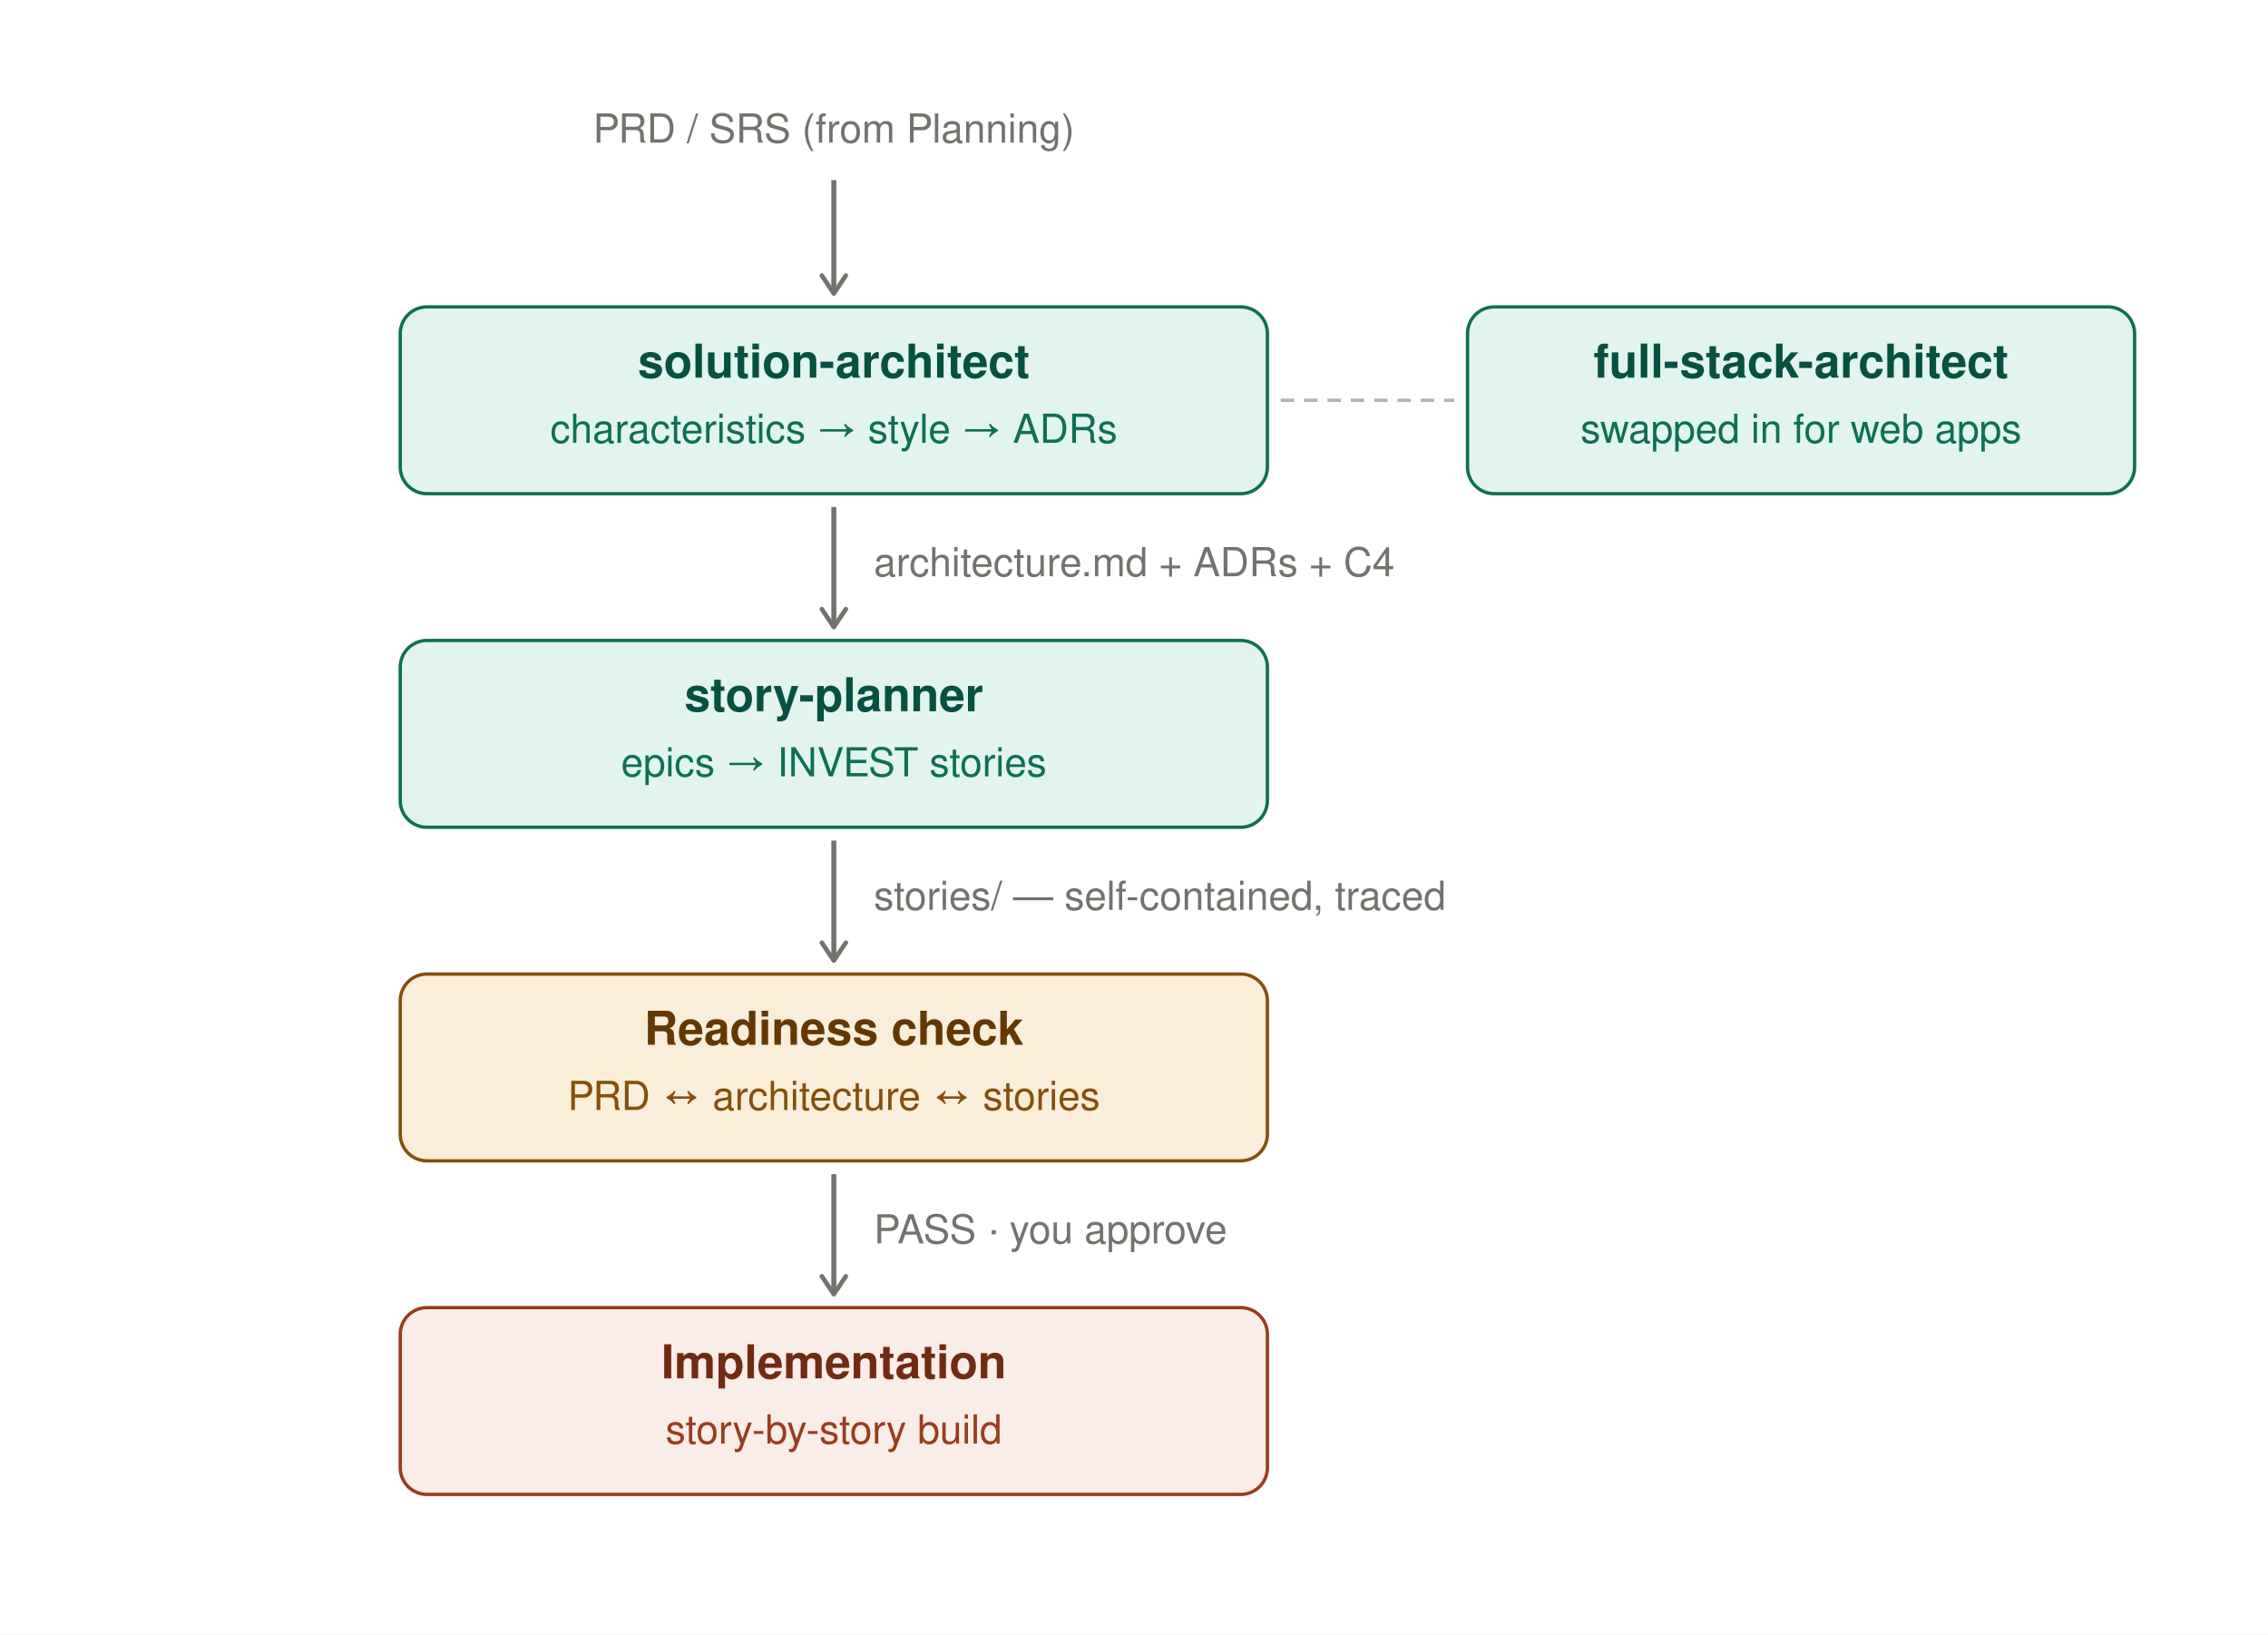
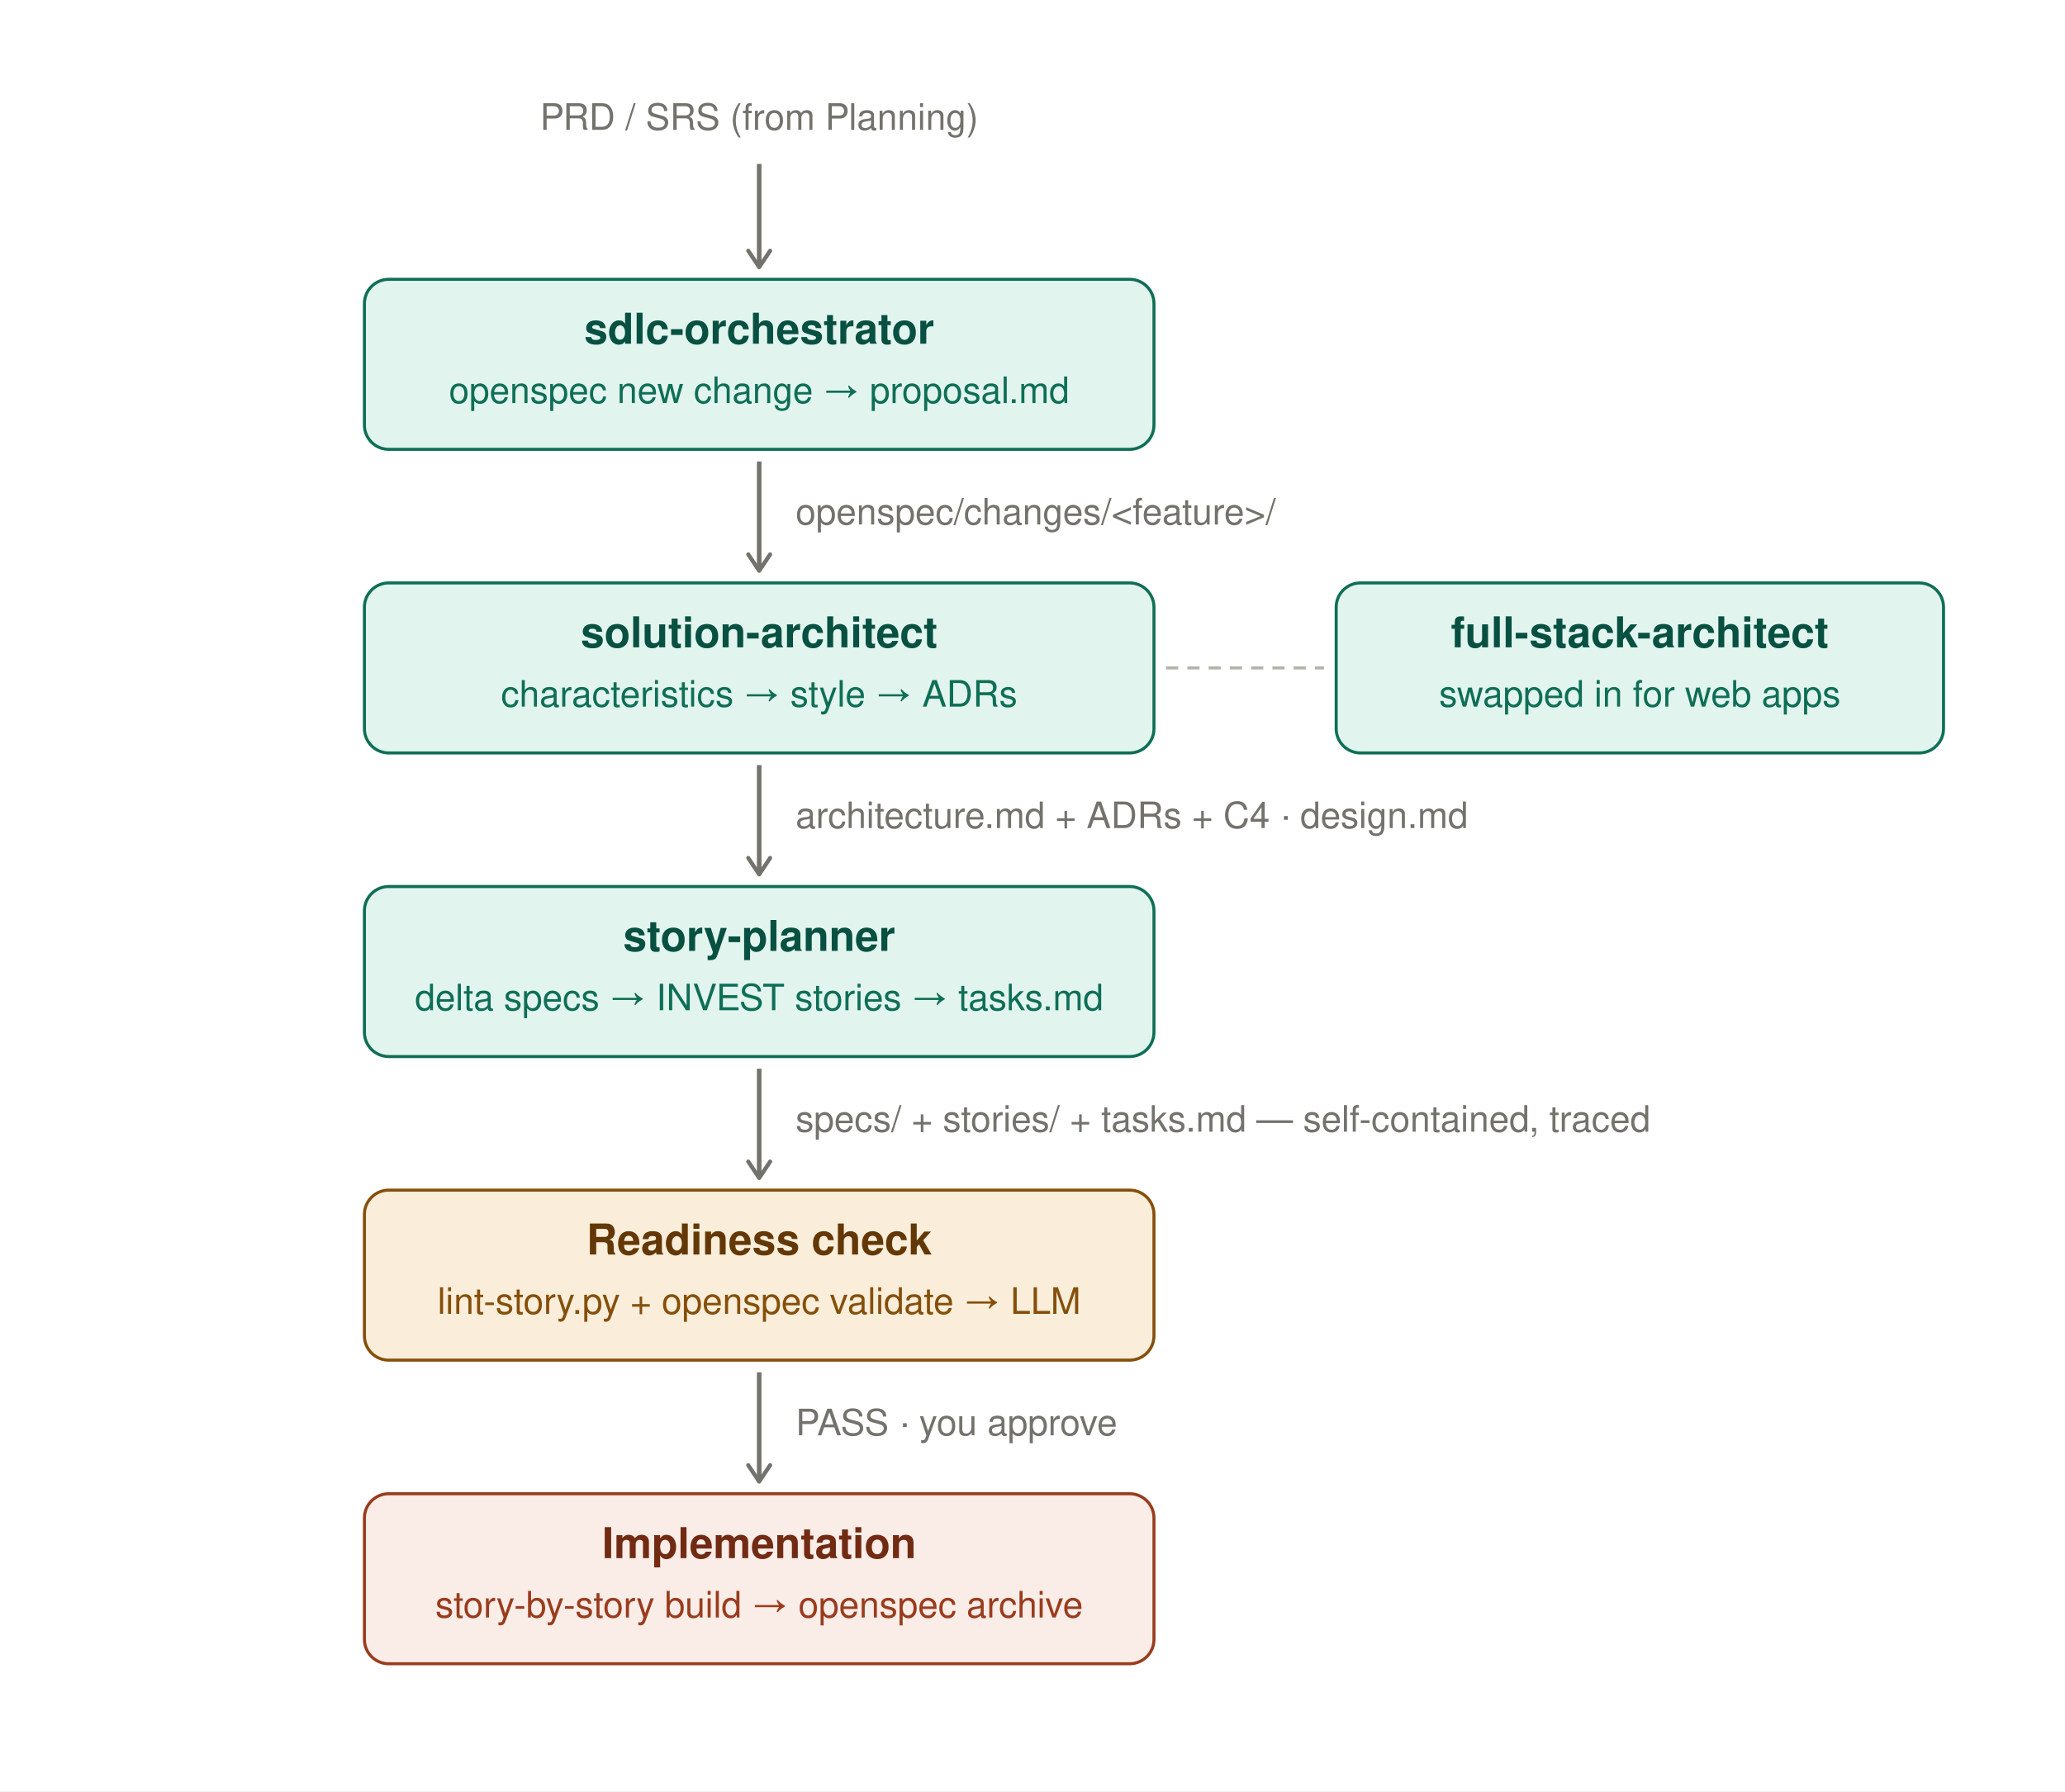
- <svg xmlns="http://www.w3.org/2000/svg" width="680" viewBox="0 0 680 490" role="img">
+ <svg xmlns="http://www.w3.org/2000/svg" width="680" viewBox="0 0 680 590" role="img">
  <style>
text{font-family:-apple-system,BlinkMacSystemFont,'Segoe UI',Helvetica,Arial,sans-serif;fill:#3d3d3a}
.th{font-size:14px;font-weight:600}
.ts{font-size:12px;fill:#73726c}
.arr{stroke:#73726c;stroke-width:1.5;fill:none}
.leader{stroke:#b4b2a9;stroke-width:1;stroke-dasharray:4 3}
g.teal&gt;rect{fill:#E1F5EE;stroke:#0F6E56}
g.teal text.th{fill:#085041}
g.teal text.ts{fill:#0F6E56}
g.coral&gt;rect{fill:#FAECE7;stroke:#993C1D}
g.coral text.th{fill:#712B13}
g.coral text.ts{fill:#993C1D}
g.amber&gt;rect{fill:#FAEEDA;stroke:#854F0B}
g.amber text.th{fill:#633806}
g.amber text.ts{fill:#854F0B}
</style>
  <defs>
    <marker id="arrow" viewBox="0 0 10 10" refX="8" refY="5" markerWidth="6" markerHeight="6" orient="auto-start-reverse">
      <path d="M2 1L8 5L2 9" fill="none" stroke="#73726c" stroke-width="1.5" stroke-linecap="round" stroke-linejoin="round" />
    </marker>
  </defs>
-   <rect x="0" y="0" width="680" height="490" fill="#ffffff" />
+   <rect x="0" y="0" width="680" height="590" fill="#ffffff" />
  <text class="ts" x="250" y="40" text-anchor="middle" dominant-baseline="central">PRD / SRS (from Planning)</text>
  <line x1="250" y1="54" x2="250" y2="88" class="arr" marker-end="url(#arrow)" />
  <g class="teal">
    <rect x="120" y="92" width="260" height="56" rx="8" />
-     <text class="th" x="250" y="110" text-anchor="middle" dominant-baseline="central">solution-architect</text>
-     <text class="ts" x="250" y="130" text-anchor="middle" dominant-baseline="central">characteristics → style → ADRs</text>
-   </g>
-   <line x1="384" y1="120" x2="436" y2="120" class="leader" />
-   <g class="teal">
-     <rect x="440" y="92" width="200" height="56" rx="8" />
-     <text class="th" x="540" y="110" text-anchor="middle" dominant-baseline="central">full-stack-architect</text>
-     <text class="ts" x="540" y="130" text-anchor="middle" dominant-baseline="central">swapped in for web apps</text>
+     <text class="th" x="250" y="110" text-anchor="middle" dominant-baseline="central">sdlc-orchestrator</text>
+     <text class="ts" x="250" y="130" text-anchor="middle" dominant-baseline="central">openspec new change → proposal.md</text>
  </g>
  <line x1="250" y1="152" x2="250" y2="188" class="arr" marker-end="url(#arrow)" />
-   <text class="ts" x="262" y="170" text-anchor="start" dominant-baseline="central">architecture.md + ADRs + C4</text>
+   <text class="ts" x="262" y="170" text-anchor="start" dominant-baseline="central">openspec/changes/&lt;feature&gt;/</text>
  <g class="teal">
    <rect x="120" y="192" width="260" height="56" rx="8" />
-     <text class="th" x="250" y="210" text-anchor="middle" dominant-baseline="central">story-planner</text>
-     <text class="ts" x="250" y="230" text-anchor="middle" dominant-baseline="central">epics → INVEST stories</text>
+     <text class="th" x="250" y="210" text-anchor="middle" dominant-baseline="central">solution-architect</text>
+     <text class="ts" x="250" y="230" text-anchor="middle" dominant-baseline="central">characteristics → style → ADRs</text>
+   </g>
+   <line x1="384" y1="220" x2="436" y2="220" class="leader" />
+   <g class="teal">
+     <rect x="440" y="192" width="200" height="56" rx="8" />
+     <text class="th" x="540" y="210" text-anchor="middle" dominant-baseline="central">full-stack-architect</text>
+     <text class="ts" x="540" y="230" text-anchor="middle" dominant-baseline="central">swapped in for web apps</text>
  </g>
  <line x1="250" y1="252" x2="250" y2="288" class="arr" marker-end="url(#arrow)" />
-   <text class="ts" x="262" y="270" text-anchor="start" dominant-baseline="central">stories/ — self-contained, traced</text>
-   <g class="amber">
+   <text class="ts" x="262" y="270" text-anchor="start" dominant-baseline="central">architecture.md + ADRs + C4 · design.md</text>
+   <g class="teal">
    <rect x="120" y="292" width="260" height="56" rx="8" />
-     <text class="th" x="250" y="310" text-anchor="middle" dominant-baseline="central">Readiness check</text>
-     <text class="ts" x="250" y="330" text-anchor="middle" dominant-baseline="central">PRD ↔ architecture ↔ stories</text>
+     <text class="th" x="250" y="310" text-anchor="middle" dominant-baseline="central">story-planner</text>
+     <text class="ts" x="250" y="330" text-anchor="middle" dominant-baseline="central">delta specs → INVEST stories → tasks.md</text>
  </g>
  <line x1="250" y1="352" x2="250" y2="388" class="arr" marker-end="url(#arrow)" />
-   <text class="ts" x="262" y="370" text-anchor="start" dominant-baseline="central">PASS · you approve</text>
+   <text class="ts" x="262" y="370" text-anchor="start" dominant-baseline="central">specs/ + stories/ + tasks.md — self-contained, traced</text>
+   <g class="amber">
+     <rect x="120" y="392" width="260" height="56" rx="8" />
+     <text class="th" x="250" y="410" text-anchor="middle" dominant-baseline="central">Readiness check</text>
+     <text class="ts" x="250" y="430" text-anchor="middle" dominant-baseline="central">lint-story.py + openspec validate → LLM</text>
+   </g>
+   <line x1="250" y1="452" x2="250" y2="488" class="arr" marker-end="url(#arrow)" />
+   <text class="ts" x="262" y="470" text-anchor="start" dominant-baseline="central">PASS · you approve</text>
  <g class="coral">
-     <rect x="120" y="392" width="260" height="56" rx="8" />
-     <text class="th" x="250" y="410" text-anchor="middle" dominant-baseline="central">Implementation</text>
-     <text class="ts" x="250" y="430" text-anchor="middle" dominant-baseline="central">story-by-story build</text>
+     <rect x="120" y="492" width="260" height="56" rx="8" />
+     <text class="th" x="250" y="510" text-anchor="middle" dominant-baseline="central">Implementation</text>
+     <text class="ts" x="250" y="530" text-anchor="middle" dominant-baseline="central">story-by-story build → openspec archive</text>
  </g>
</svg>
